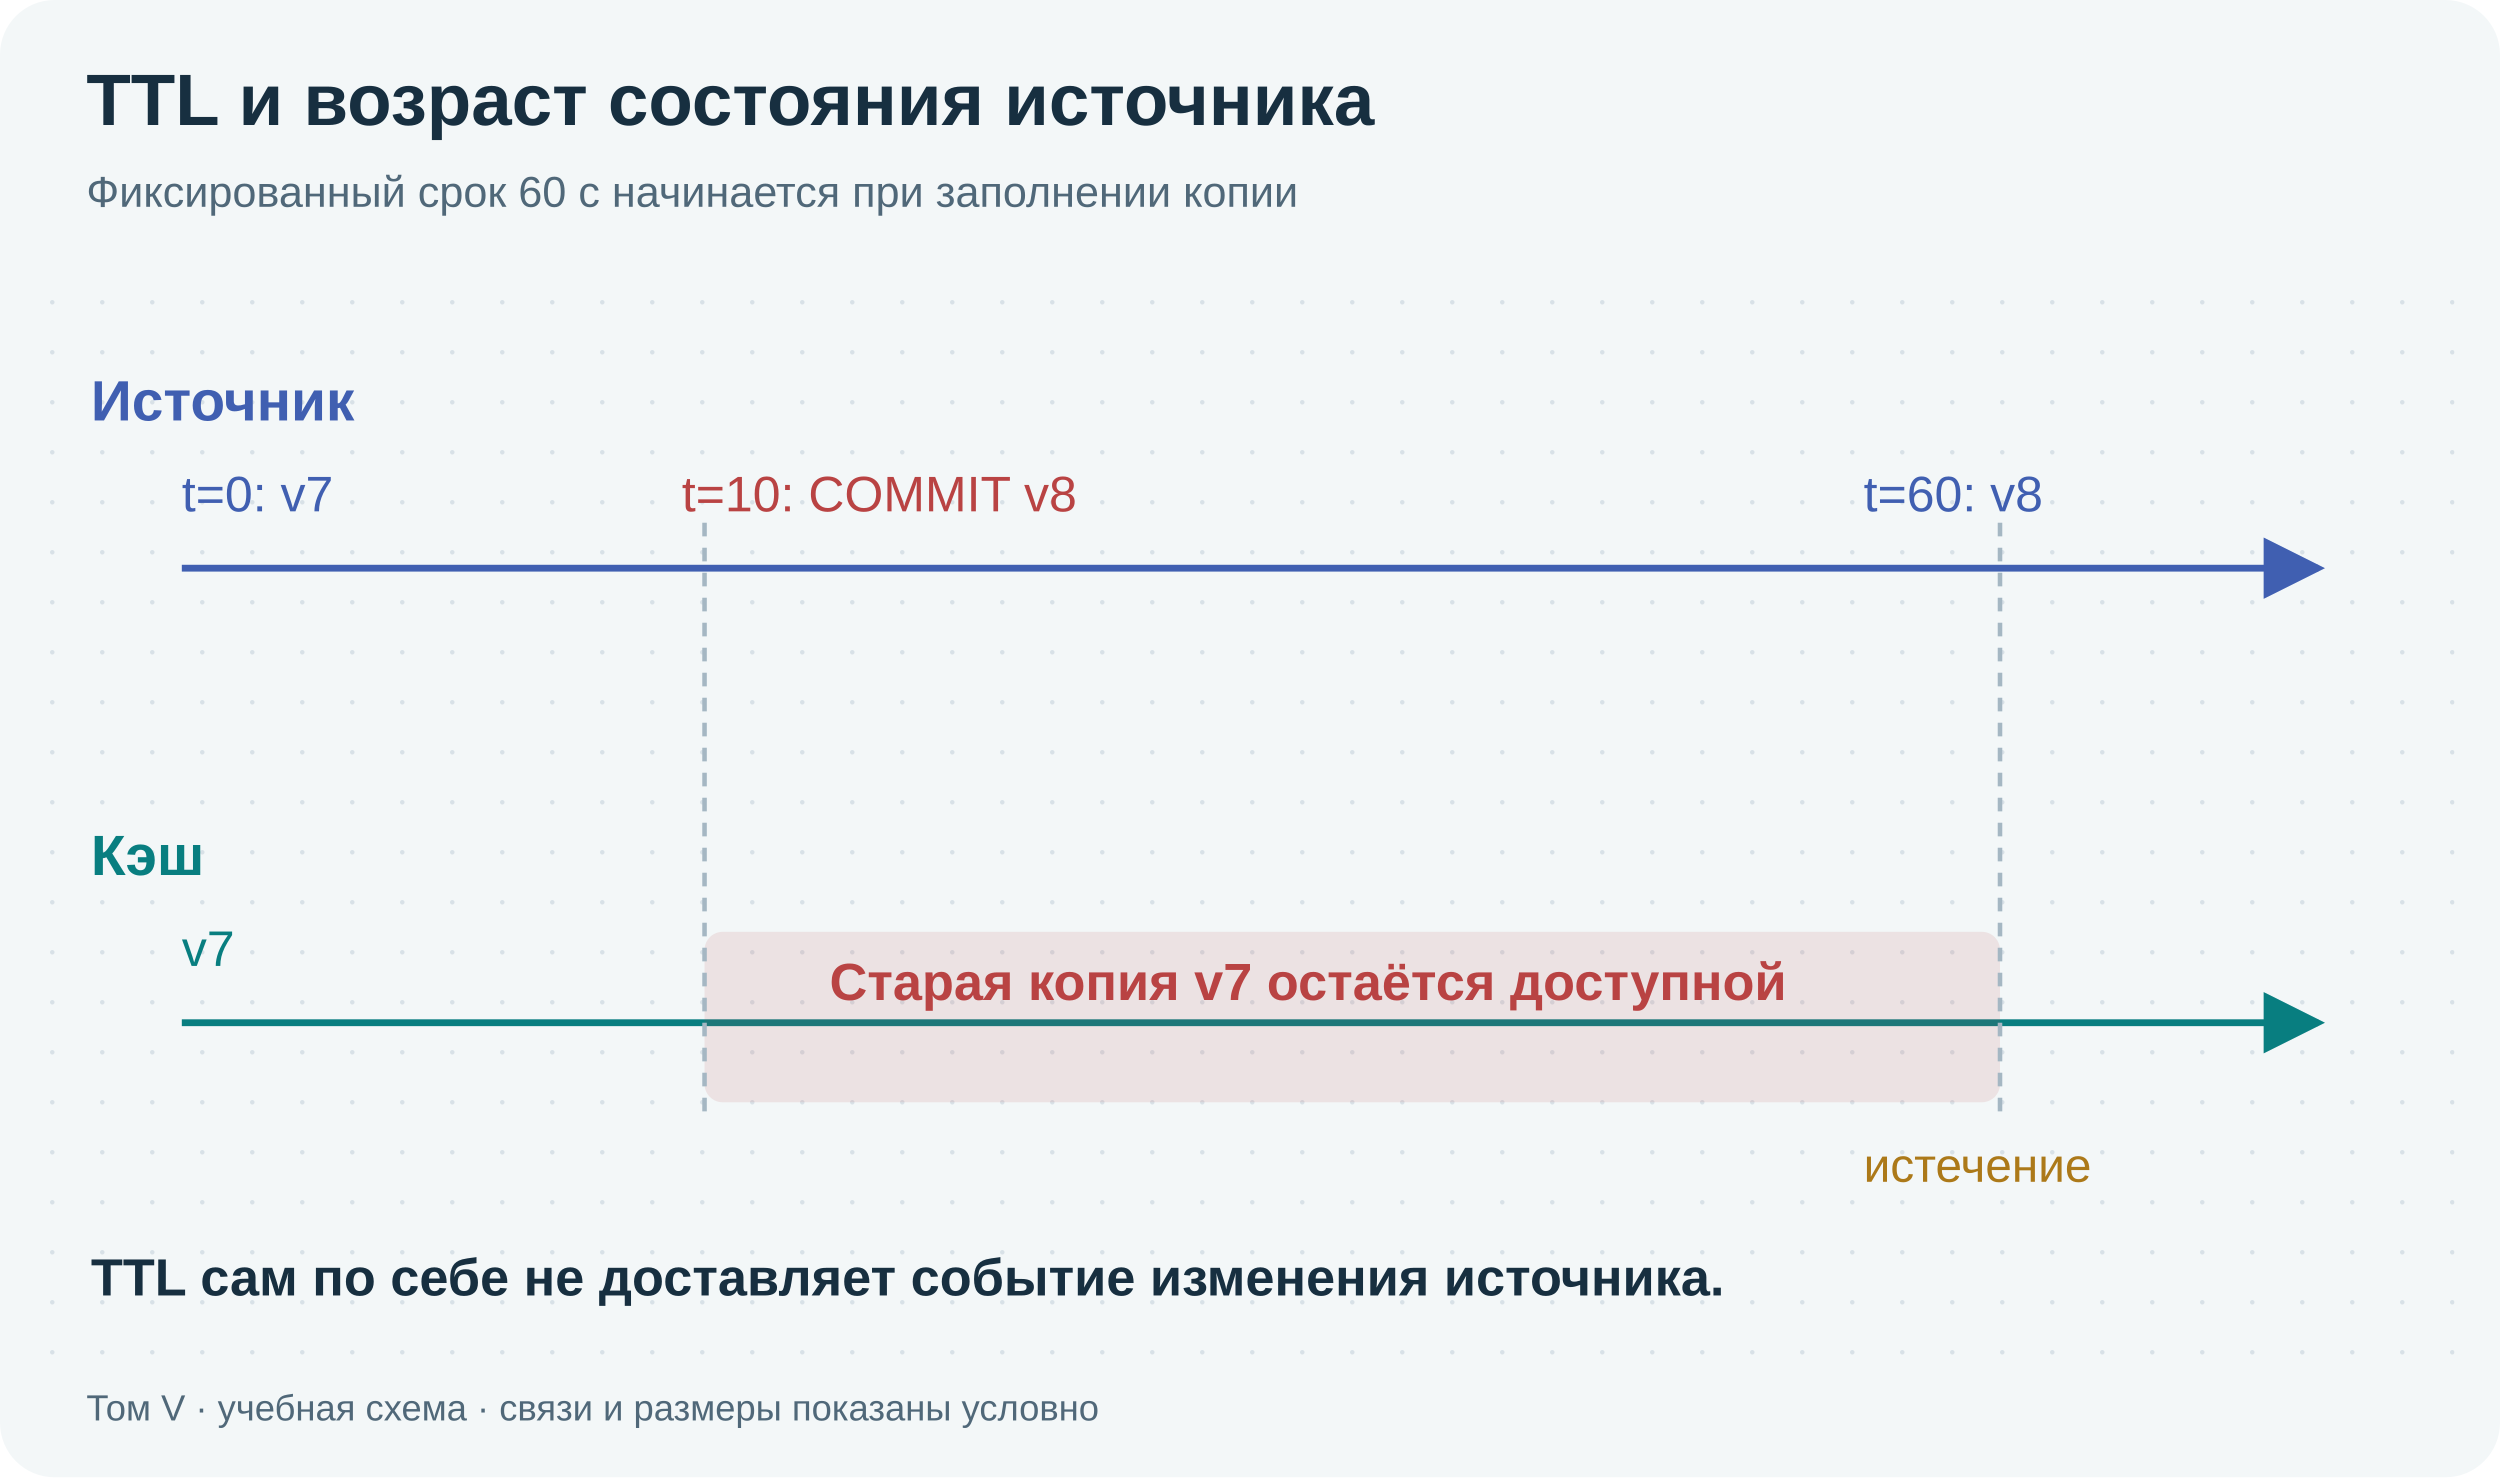
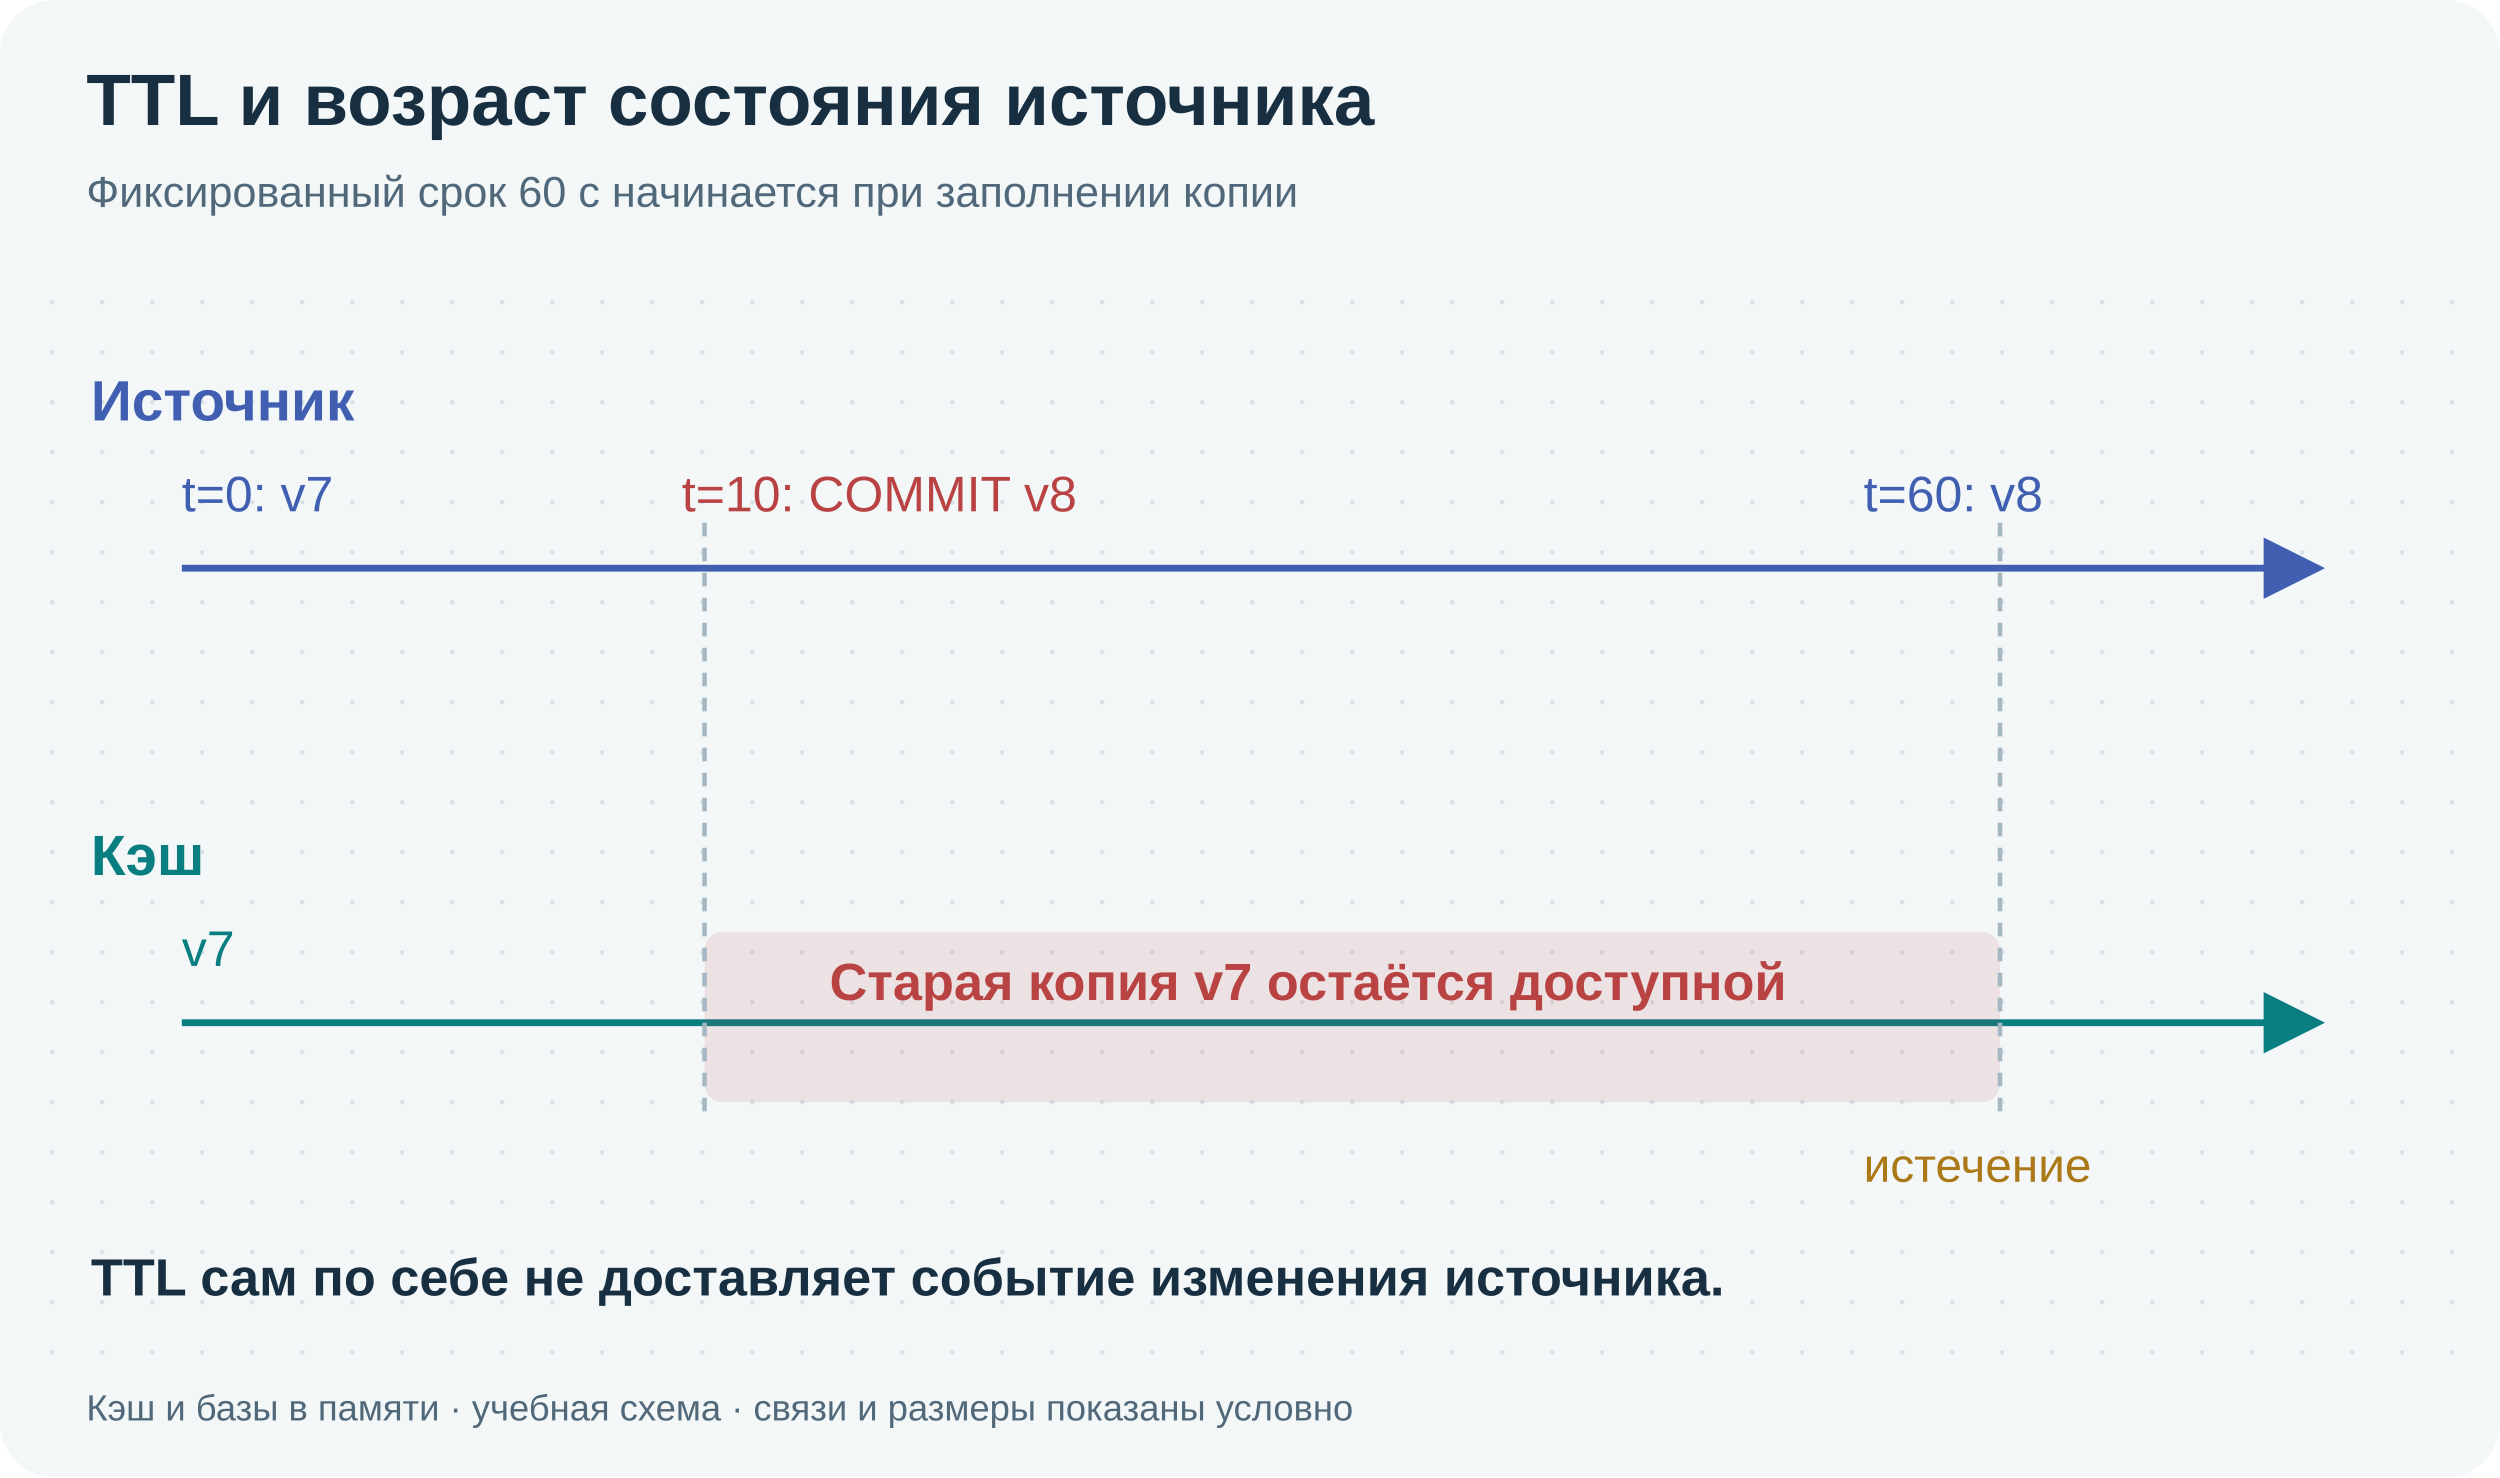
<svg xmlns="http://www.w3.org/2000/svg" viewBox="0 0 1100 650" role="img" aria-labelledby="title desc">
  <defs>
    <marker id="arrow" markerWidth="9" markerHeight="9" refX="8" refY="4.5" orient="auto-start-reverse">
      <path d="M0,0 L9,4.5 L0,9" fill="context-stroke" />
    </marker>
    <pattern id="grid" width="22" height="22" patternUnits="userSpaceOnUse">
      <circle cx="1" cy="1" r="1" fill="#d8e1e7" />
    </pattern>
  </defs>
  <rect width="1100" height="650" rx="24" fill="#f3f7f8" />
  <rect x="20" y="125" width="1060" height="485" fill="url(#grid)" />
  <g font-family="Segoe UI,Arial,sans-serif">
    <text x="38" y="55" fill="#172f40" font-size="32" font-weight="700">TTL и возраст состояния источника</text>
    <text x="38" y="91" fill="#506879" font-size="19" font-weight="400">Фиксированный срок 60 с начинается при заполнении копии</text>
    <polyline points="80,250 1020,250" fill="none" stroke="#405fb1" stroke-width="3" stroke-dasharray="none" marker-end="url(#arrow)" />
    <polyline points="80,450 1020,450" fill="none" stroke="#087e80" stroke-width="3" stroke-dasharray="none" marker-end="url(#arrow)" />
    <text x="40" y="185" fill="#405fb1" font-size="25" font-weight="700">Источник</text>
    <text x="40" y="385" fill="#087e80" font-size="25" font-weight="700">Кэш</text>
    <text x="80" y="225" fill="#405fb1" font-size="22" font-weight="400">t=0: v7</text>
    <text x="300" y="225" fill="#b94343" font-size="22" font-weight="400">t=10: COMMIT v8</text>
    <text x="820" y="225" fill="#405fb1" font-size="22" font-weight="400">t=60: v8</text>
    <rect x="310" y="410" width="570" height="75" rx="8" fill="#b94343" opacity=".12" />
    <text x="80" y="425" fill="#087e80" font-size="22" font-weight="400">v7</text>
    <text x="365" y="440" fill="#b94343" font-size="23" font-weight="600">Старая копия v7 остаётся доступной</text>
    <text x="820" y="520" fill="#ac7919" font-size="21" font-weight="400">истечение</text>
    <path d="M310 230 V490 M880 230 V490" stroke="#a5b7c3" stroke-width="2" stroke-dasharray="6 5" />
    <text x="40" y="570" fill="#172f40" font-size="23" font-weight="600">TTL сам по себе не доставляет событие изменения источника.</text>
-     <text x="38" y="625" fill="#506879" font-size="16" font-weight="400">Том V · учебная схема · связи и размеры показаны условно</text>
+     <text x="38" y="625" fill="#506879" font-size="16" font-weight="400">Кэш и базы в памяти · учебная схема · связи и размеры показаны условно</text>
  </g>
</svg>
